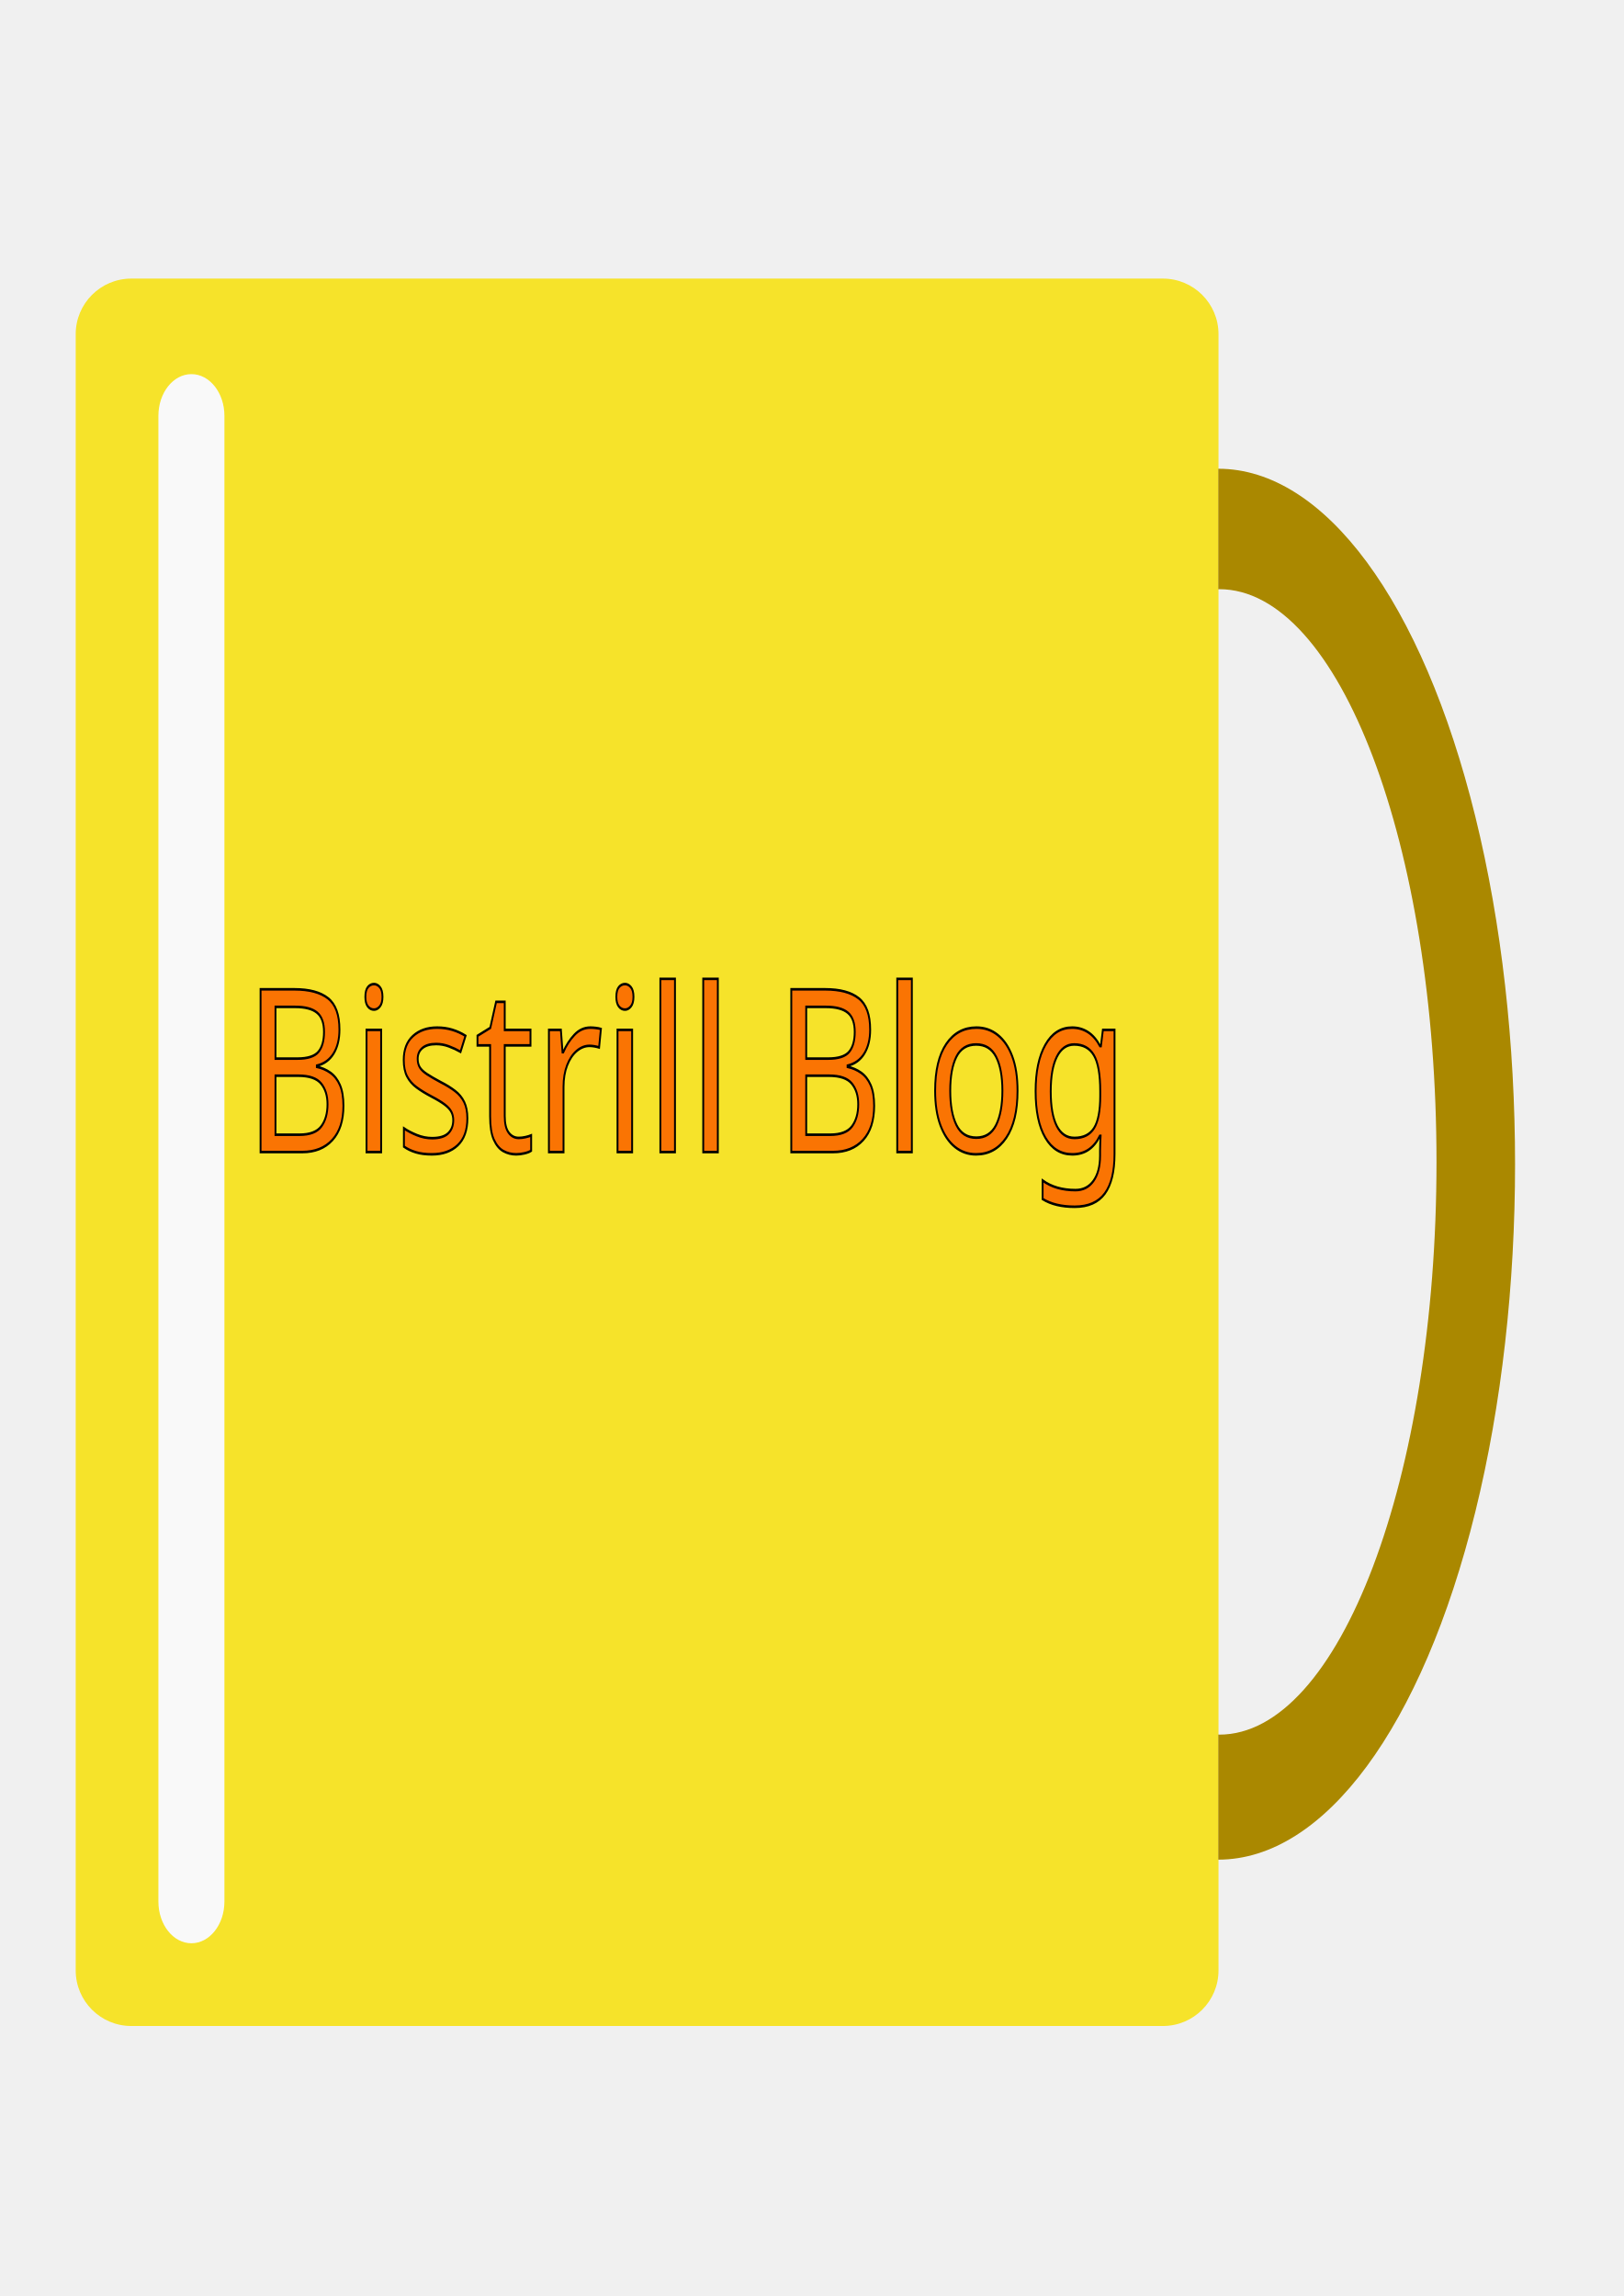
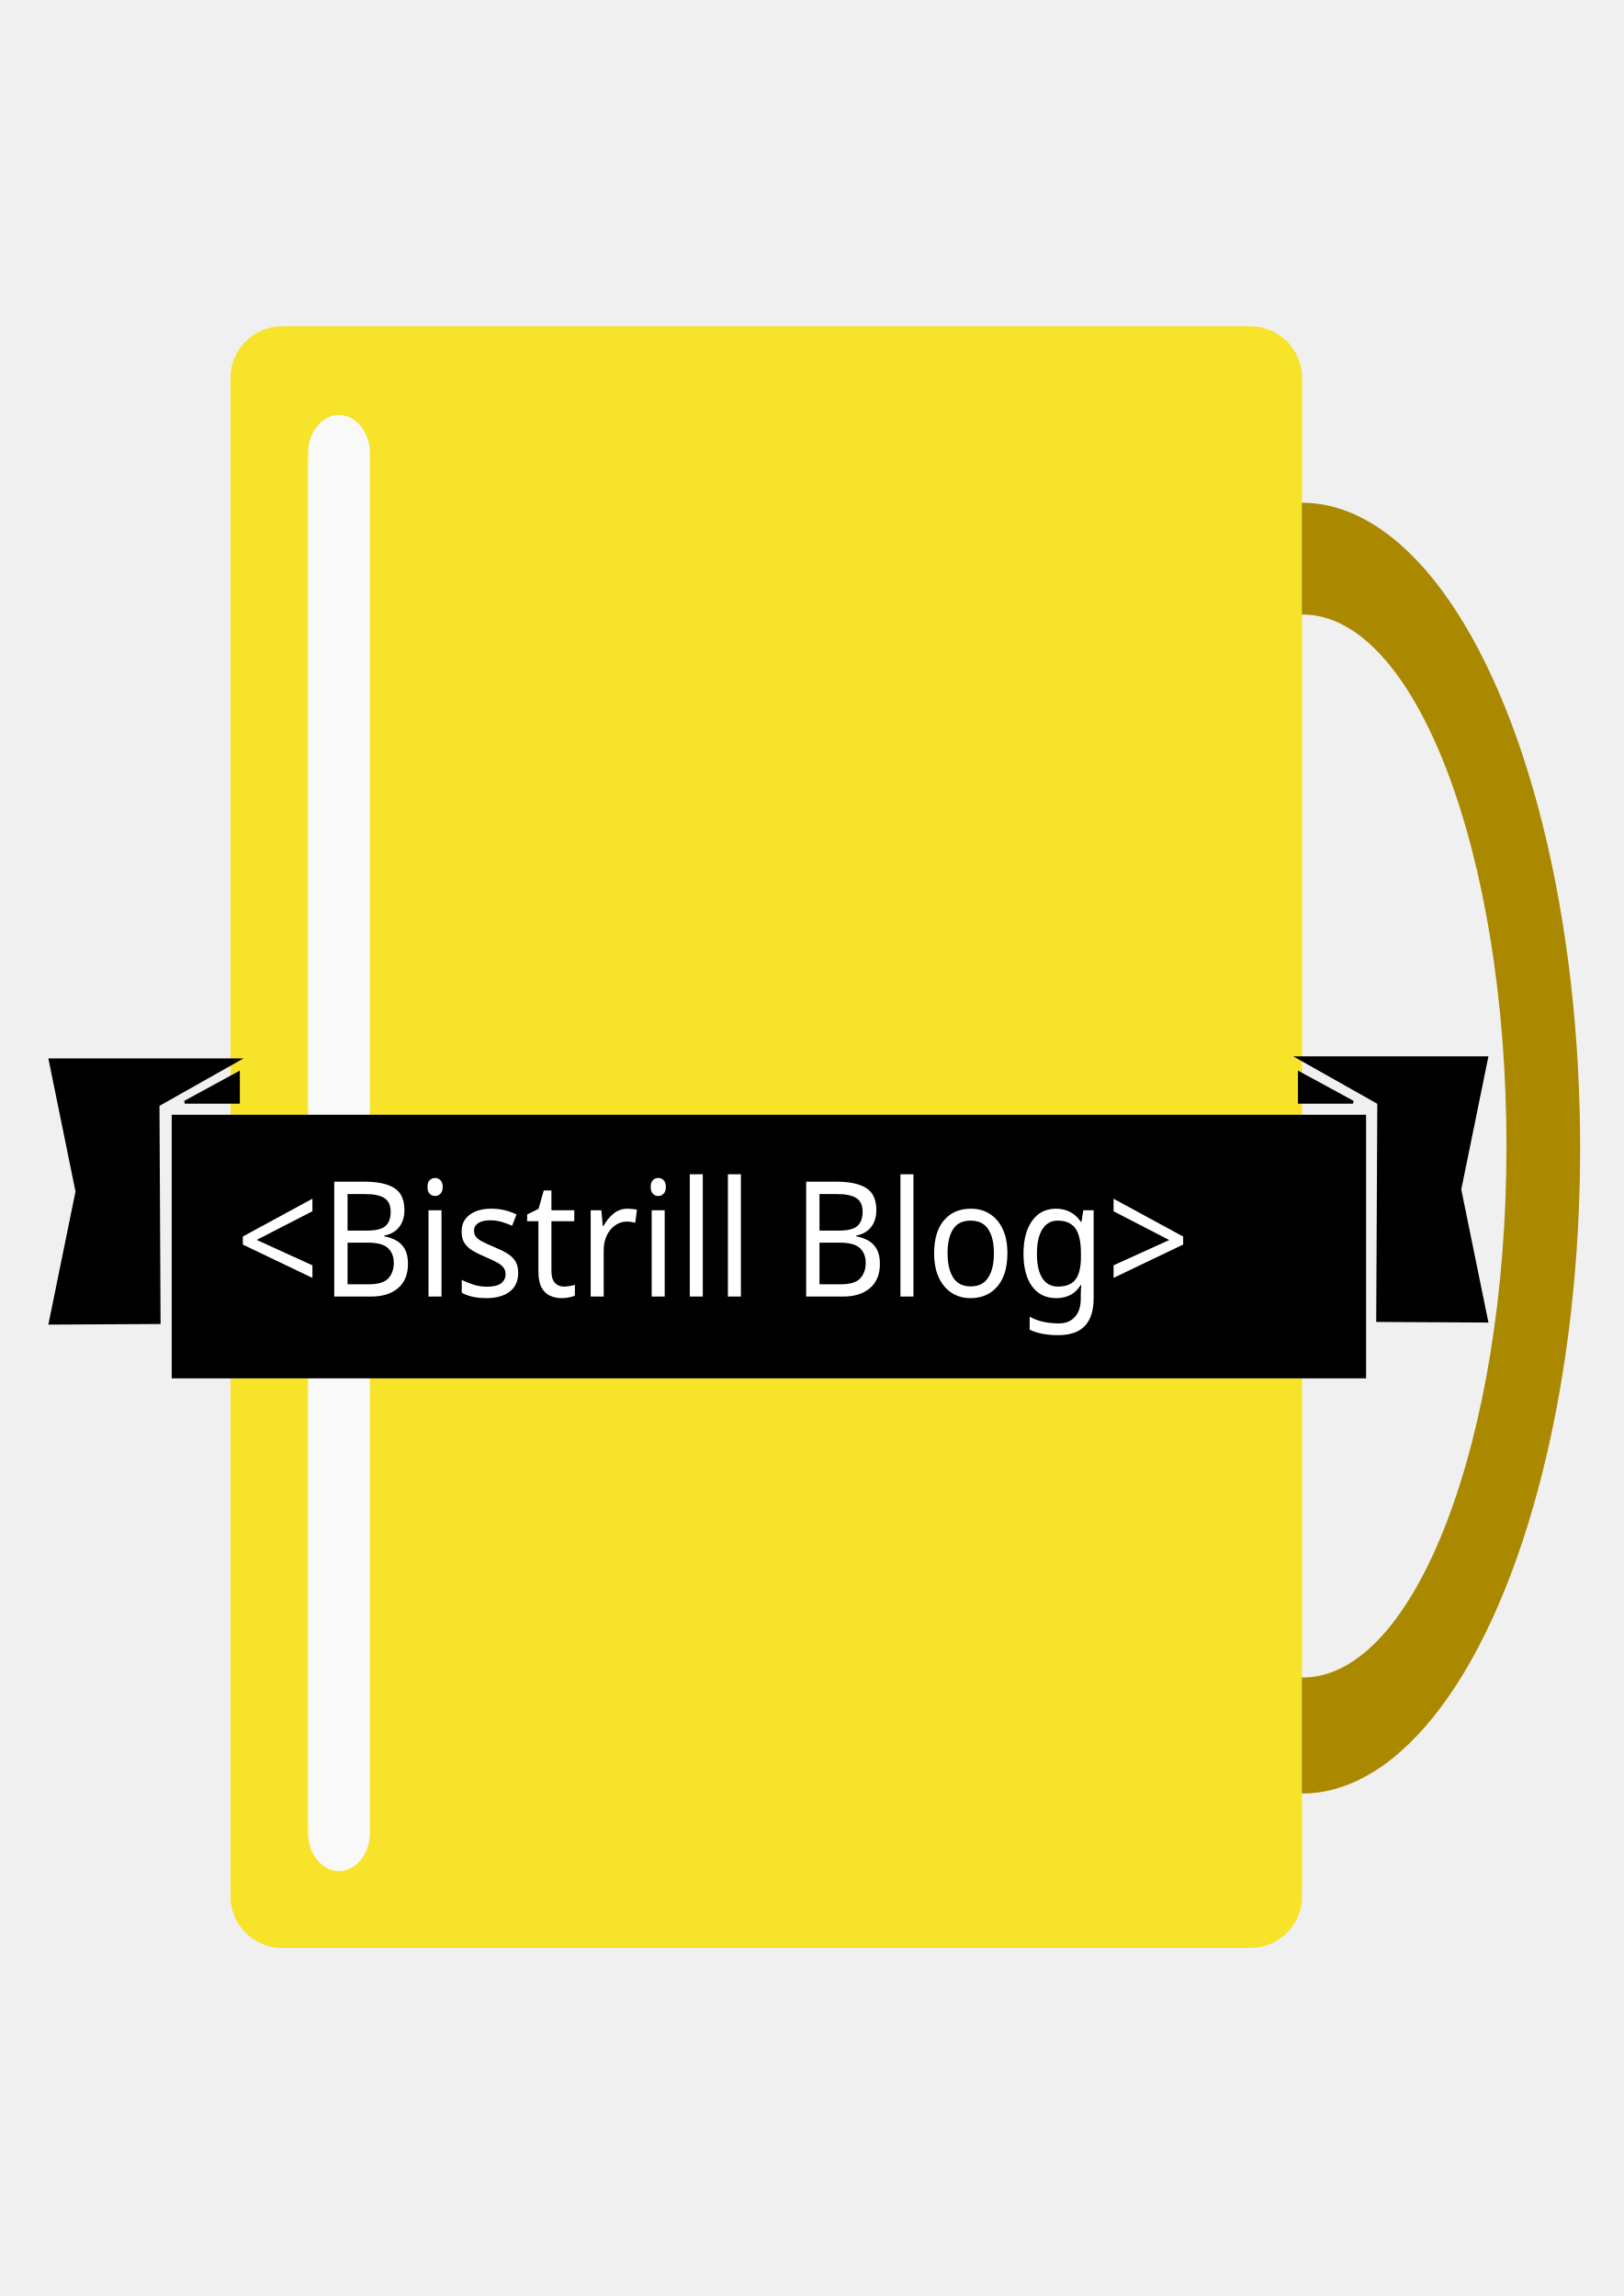
- <svg xmlns="http://www.w3.org/2000/svg" xmlns:ns1="http://www.openswatchbook.org/uri/2009/osb" xmlns:xlink="http://www.w3.org/1999/xlink" width="210mm" height="297mm" viewBox="0 0 744.094 1052.362" id="svg2" version="1.1">
+ <svg xmlns="http://www.w3.org/2000/svg" xmlns:ns1="http://www.openswatchbook.org/uri/2009/osb" width="210mm" height="297mm" viewBox="0 0 744.094 1052.362" id="svg2" version="1.1">
  <defs id="defs4">
    <linearGradient id="linearGradient4338" ns1:paint="solid">
      <stop style="stop-color:#ffffff;stop-opacity:1;" offset="0" id="stop4340" />
    </linearGradient>
-     <linearGradient id="linearGradient4330">
-       <stop style="stop-color:#000000;stop-opacity:1;" offset="0" id="stop4332" />
-       <stop style="stop-color:#000000;stop-opacity:0;" offset="1" id="stop4334" />
-     </linearGradient>
-     <linearGradient xlink:href="#linearGradient4330" id="linearGradient4336" x1="139.981" y1="426.145" x2="626.836" y2="426.145" gradientUnits="userSpaceOnUse" />
  </defs>
  <g id="layer2">
    <flowRoot xml:space="preserve" id="flowRoot4253" style="fill:black;stroke:none;stroke-opacity:1;stroke-width:1px;stroke-linejoin:miter;stroke-linecap:butt;fill-opacity:1;font-family:sans-serif;font-style:normal;font-weight:normal;font-size:40px;line-height:125%;letter-spacing:0px;word-spacing:0px">
      <flowRegion id="flowRegion4255">
        <rect id="rect4257" width="75" height="85" x="275" y="492.362" />
      </flowRegion>
      <flowPara id="flowPara4259" />
    </flowRoot>
    <flowRoot xml:space="preserve" id="flowRoot4261" style="fill:black;stroke:none;stroke-opacity:1;stroke-width:1px;stroke-linejoin:miter;stroke-linecap:butt;fill-opacity:1;font-family:sans-serif;font-style:normal;font-weight:normal;font-size:40px;line-height:125%;letter-spacing:0px;word-spacing:0px">
      <flowRegion id="flowRegion4263">
        <rect id="rect4265" width="85" height="105" x="270" y="482.362" />
      </flowRegion>
      <flowPara id="flowPara4267" />
    </flowRoot>
    <text xml:space="preserve" style="font-style:normal;font-weight:normal;font-size:15px;line-height:125%;font-family:sans-serif;letter-spacing:0px;word-spacing:0px;fill:#000000;fill-opacity:1;stroke:none;stroke-width:1px;stroke-linecap:butt;stroke-linejoin:miter;stroke-opacity:1;" x="270" y="522.362" id="text4269">
      <tspan id="tspan4271" x="270" y="522.362" />
    </text>
    <text xml:space="preserve" style="font-style:normal;font-weight:normal;font-size:15px;line-height:125%;font-family:sans-serif;letter-spacing:0px;word-spacing:0px;fill:#000000;fill-opacity:1;stroke:none;stroke-width:1px;stroke-linecap:butt;stroke-linejoin:miter;stroke-opacity:1;" x="270" y="497.362" id="text4273">
      <tspan id="tspan4275" x="270" y="497.362" />
    </text>
-     <rect style="fill:#f6e32a;fill-opacity:1" id="rect4251" width="523.712" height="800.92" x="34.691" y="127.691" ry="25.484" />
-     <text xml:space="preserve" style="font-style:normal;font-weight:normal;font-size:237.803px;line-height:125%;font-family:sans-serif;letter-spacing:0px;word-spacing:0px;fill:#fa7403;fill-opacity:1;stroke:url(#linearGradient4336);stroke-width:1px;stroke-linecap:butt;stroke-linejoin:miter;stroke-opacity:1" x="131.229" y="450.747" id="text4277" transform="scale(0.8536232,1.171477)">
-       <tspan id="tspan4279" x="131.229" y="450.747" style="font-size:89.176px;fill:#fa7403;fill-opacity:1;stroke:#000000;stroke-opacity:1;opacity:0.5">Bistrill Blog</tspan>
-     </text>
-     <rect style="fill:#f9f9f9;fill-opacity:1" id="rect4285" width="30.257" height="719.205" x="72.589" y="171.479" ry="19.113" />
-     <path style="fill:#aa8800" d="m 558.308,214.845 0,55.247 a 99.553,262.506 0 0 1 0.445,-0.04 99.553,262.506 0 0 1 99.553,262.506 99.553,262.506 0 0 1 -99.553,262.506 99.553,262.506 0 0 1 -0.445,-0.057 l 0,57.355 a 135.997,318.757 0 0 0 117.777,-159.383 135.997,318.757 0 0 0 0,-318.755 135.997,318.757 0 0 0 -117.777,-159.378 z" id="path3563" />
+     <rect style="fill:#f6e32a;fill-opacity:1" id="rect4251" width="491.062" height="743.263" x="105.636" y="149.561" ry="23.649" />
+     <rect style="fill:#f9f9f9;fill-opacity:1" id="rect4285" width="28.371" height="667.431" x="141.171" y="190.197" ry="17.737" />
+     <path style="fill:#aa8800" d="m 596.609,230.441 0,51.27 a 93.347,243.608 0 0 1 0.417,-0.037 93.347,243.608 0 0 1 93.347,243.608 93.347,243.608 0 0 1 -93.347,243.608 93.347,243.608 0 0 1 -0.417,-0.053 l 0,53.226 a 127.518,295.81 0 0 0 110.435,-147.91 127.518,295.81 0 0 0 0,-295.808 127.518,295.81 0 0 0 -110.435,-147.904 z" id="path3563" />
+     <g transform="matrix(1.230711,0,0,1.340695,-107.3522,-103.1835)" id="g3505">
+       <rect y="458.072" x="151.168" height="90.106" width="444.732" id="rect4186" style="opacity:1;fill:#000000;fill-opacity:1;stroke:none;stroke-opacity:1" />
+       <path id="path4230" d="m 156.036,453.773 20,-10 0,10 z" style="fill:#000000;fill-rule:evenodd;stroke:#000000;stroke-width:1px;stroke-linecap:butt;stroke-linejoin:miter;stroke-opacity:1" />
+       <path id="path4234" d="m 591.036,453.773 -20,-10 0,10 z" style="fill:#000000;fill-rule:evenodd;stroke:#000000;stroke-width:1px;stroke-linecap:butt;stroke-linejoin:miter;stroke-opacity:1" />
+       <path id="path4269" d="m 175.856,439.306 -70,0 10,45 -10,45 40.66,-0.203 -0.406,-74.391 z" style="fill:#000000;fill-rule:evenodd;stroke:#000000;stroke-width:1px;stroke-linecap:butt;stroke-linejoin:miter;stroke-opacity:1" />
+       <path id="path4269-3" d="m 570.839,438.602 70,0 -10,45 10,45 -40.66,-0.203 0.406,-74.391 z" style="fill:#000000;fill-rule:evenodd;stroke:#000000;stroke-width:1px;stroke-linecap:butt;stroke-linejoin:miter;stroke-opacity:1" />
+       <text id="text4317" y="520.211" x="174.901" style="font-style:normal;font-weight:normal;font-size:40px;line-height:125%;font-family:sans-serif;letter-spacing:0px;word-spacing:0px;fill:#000000;fill-opacity:1;stroke:none;stroke-width:1px;stroke-linecap:butt;stroke-linejoin:miter;stroke-opacity:1" xml:space="preserve">
+         <tspan style="font-size:55px;fill:#ffffff;fill-opacity:1" y="520.211" x="174.901" id="tspan4319">&lt;Bistrill Blog&gt;</tspan>
+         <tspan id="tspan4321" y="588.961" x="174.901" />
+       </text>
+     </g>
  </g>
</svg>
